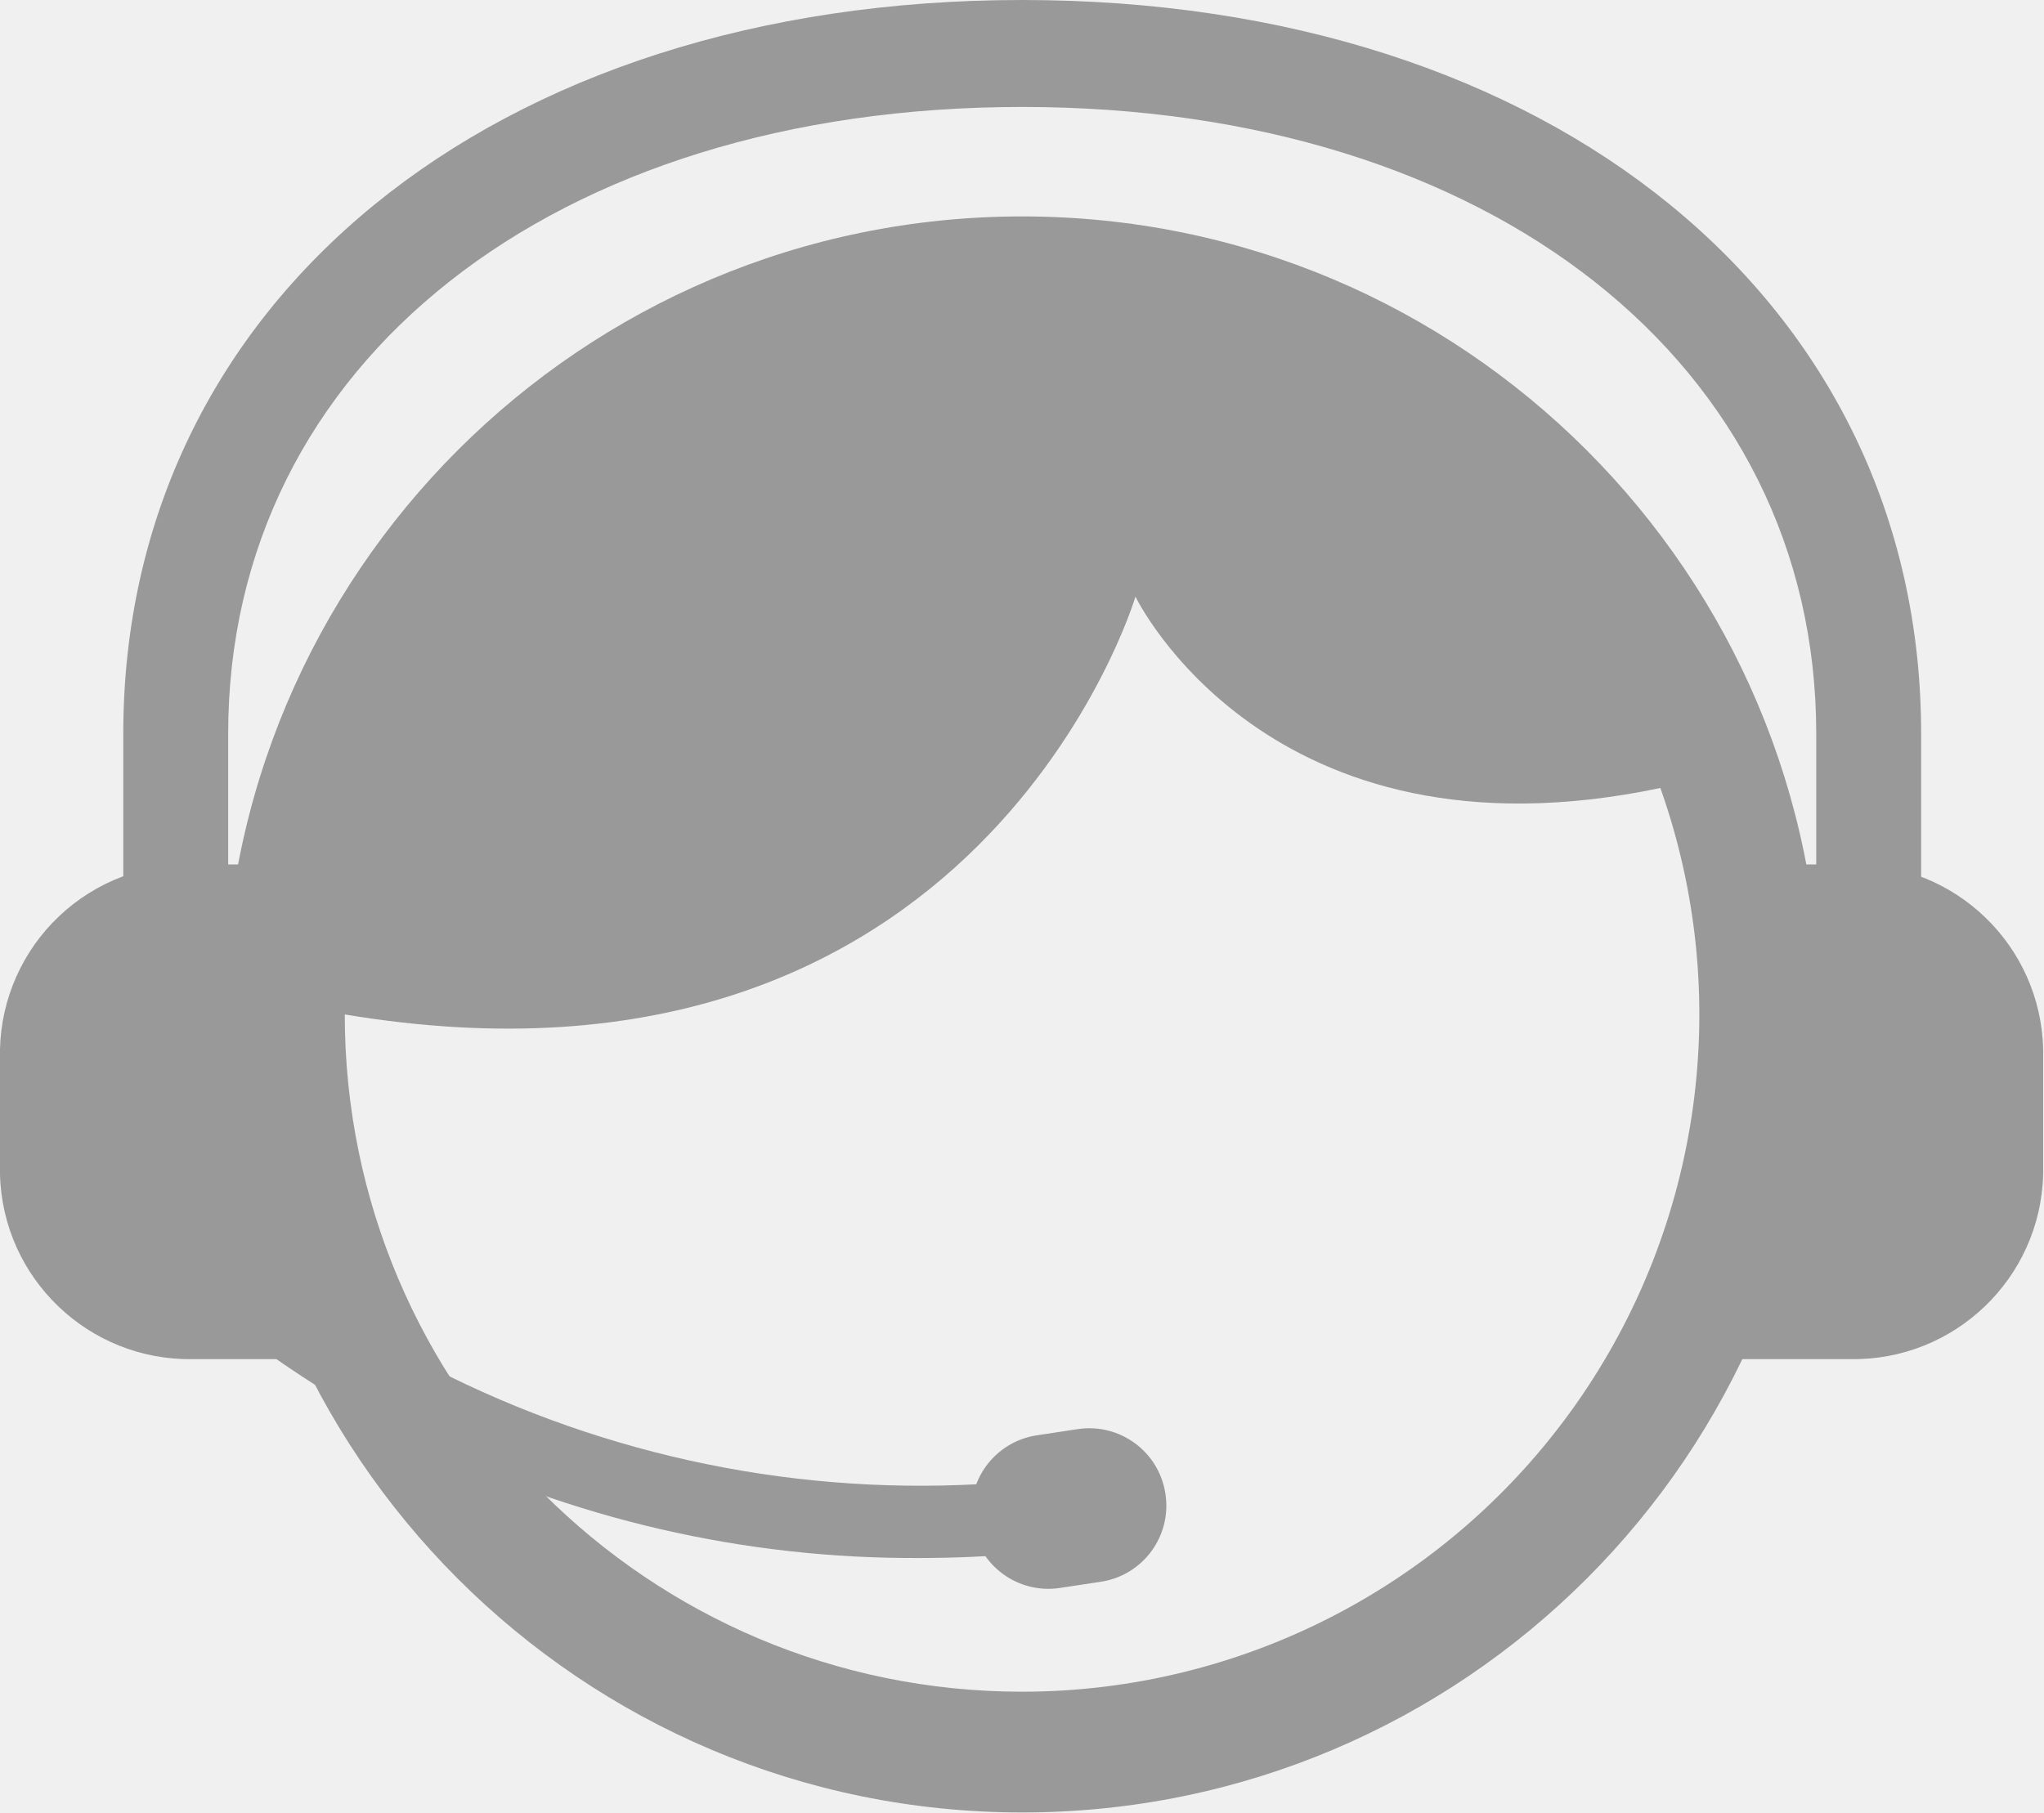
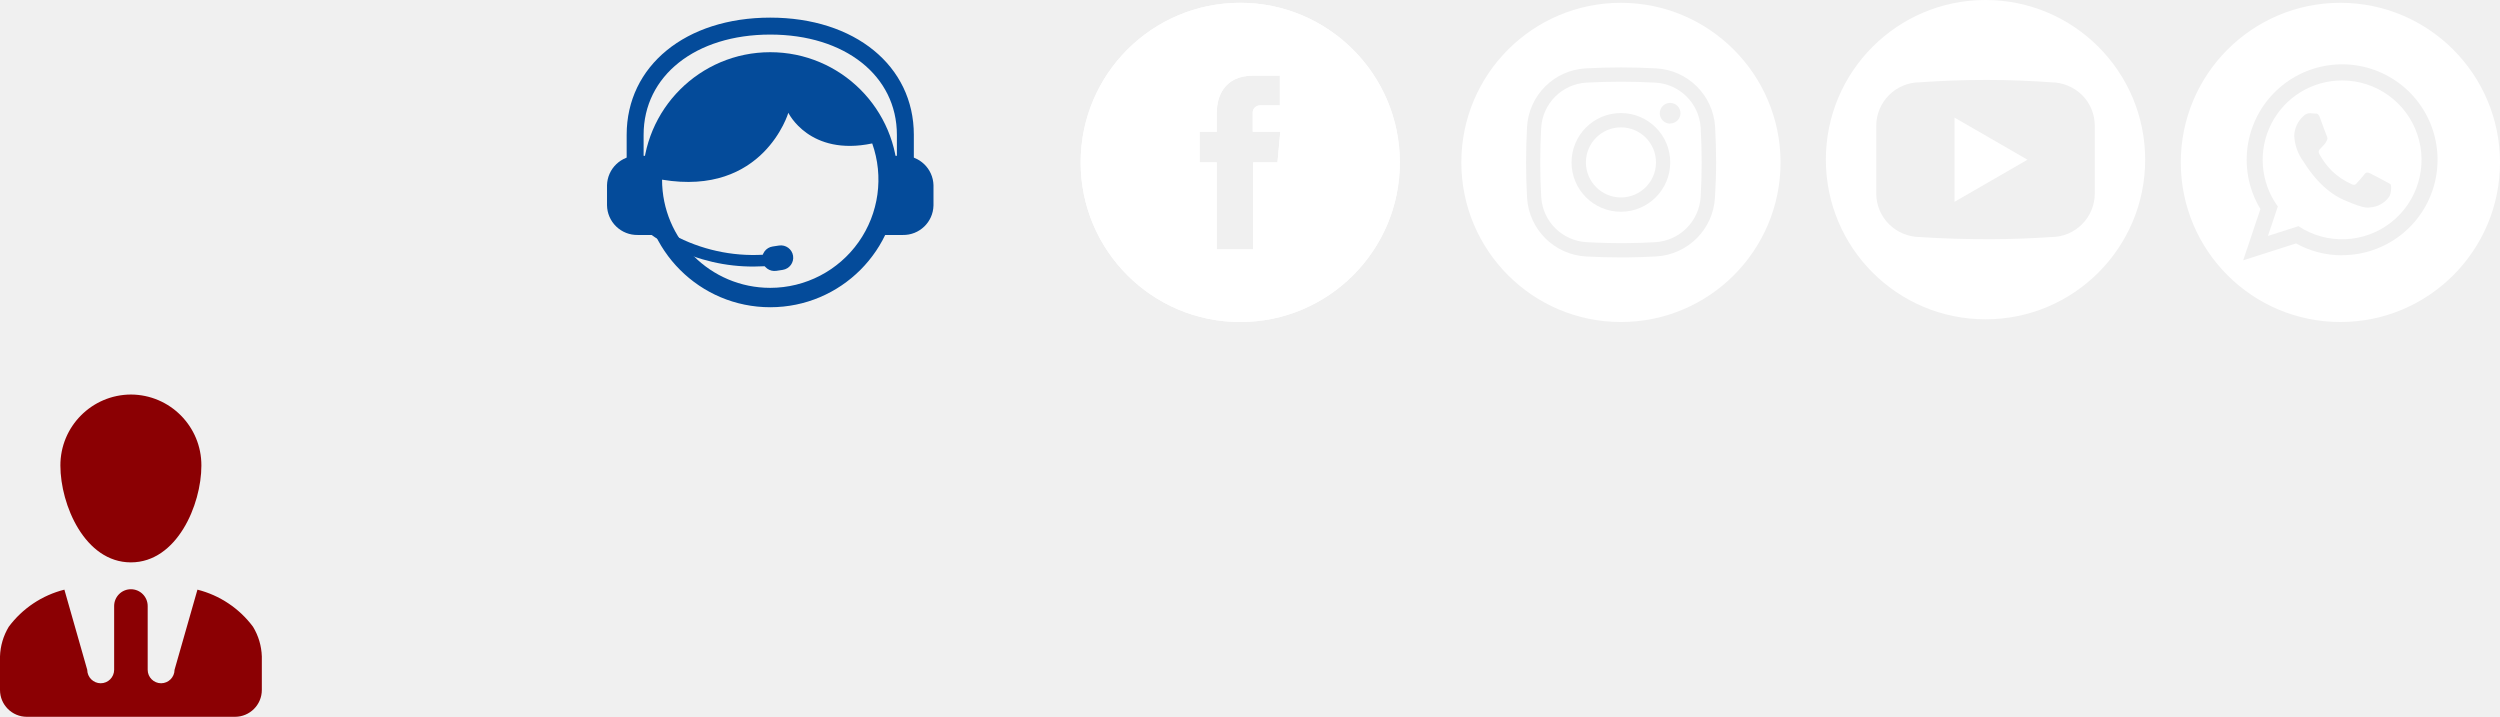
- <svg xmlns="http://www.w3.org/2000/svg" id="icone_telefone" data-name="icone telefone" viewBox="0 0 48.91 43.38">
+ <svg xmlns="http://www.w3.org/2000/svg" viewBox="0 0 482.28 138.28">
  <defs>
-     <style>.cls-1{fill:#999;}</style>
+     <style>.cls-1{fill:#044b9a;}.cls-2{fill:#8b0003;fill-rule:evenodd;}.cls-3{fill:#fff;}</style>
  </defs>
-   <path class="cls-1" d="M25,8.49a19.1,19.1,0,1,0,19.1,19.1A19.1,19.1,0,0,0,25,8.49ZM25,43.8A16.21,16.21,0,0,1,8.79,27.59c15.2,2.54,18.92-10,18.92-10s3.15,6.56,12.56,4.58A16.21,16.21,0,0,1,25,43.8Z" transform="translate(-0.54 -3.31)" />
-   <path class="cls-1" d="M6.81,27.59A16.85,16.85,0,0,1,7.2,24h-2A4.53,4.53,0,0,0,.54,28.42v3a4.54,4.54,0,0,0,4.61,4.42H9A16.8,16.8,0,0,1,6.81,27.59Z" transform="translate(-0.54 -3.31)" />
-   <path class="cls-1" d="M44.85,24H42.8A16.77,16.77,0,0,1,41,35.84h3.82a4.54,4.54,0,0,0,4.61-4.42v-3A4.53,4.53,0,0,0,44.85,24Z" transform="translate(-0.54 -3.31)" />
-   <path class="cls-1" d="M46.51,28.16H44V20.87c0-8.84-7.8-15-19-15S6,12,6,20.87v7.29H3.49V20.87C3.49,10.53,12.33,3.31,25,3.31s21.51,7.22,21.51,17.56Z" transform="translate(-0.54 -3.31)" />
-   <path class="cls-1" d="M22.53,40.6a26.9,26.9,0,0,1-12.06-2.79A26.59,26.59,0,0,1,3.73,33L5,31.75a25,25,0,0,0,6.29,4.5,25.57,25.57,0,0,0,13.54,2.52l.15,1.73C24.2,40.56,23.4,40.6,22.53,40.6Z" transform="translate(-0.54 -3.31)" />
-   <rect class="cls-1" x="23.77" y="37.5" width="4.67" height="3.69" rx="1.84" transform="matrix(0.99, -0.15, 0.15, 0.99, -6.17, 1.07)" />
+   <g id="Icone">
+     <path class="cls-1" d="M32,10.74A24.6,24.6,0,1,0,56.6,35.33,24.6,24.6,0,0,0,32,10.74ZM32,56.2A20.87,20.87,0,0,1,11.13,35.33c19.57,3.28,24.36-12.9,24.36-12.9s4.06,8.45,16.18,5.91A20.88,20.88,0,0,1,32,56.2Z" transform="translate(116.59 -0.67)" />
+     <path class="cls-1" d="M8.58,35.33a21.28,21.28,0,0,1,.5-4.61H6.44A5.83,5.83,0,0,0,.51,36.4v3.87A5.82,5.82,0,0,0,6.44,46h4.92A21.64,21.64,0,0,1,8.58,35.33Z" transform="translate(116.59 -0.67)" />
+     <path class="cls-1" d="M57.56,30.72H54.92a21.28,21.28,0,0,1,.5,4.61A21.64,21.64,0,0,1,52.64,46h4.92a5.82,5.82,0,0,0,5.93-5.68V36.4A5.83,5.83,0,0,0,57.56,30.72Z" transform="translate(116.59 -0.67)" />
+     <path class="cls-1" d="M59.7,36.07H56.43V26.68c0-11.38-10-19.34-24.43-19.34S7.57,15.3,7.57,26.68v9.39H4.3V26.68C4.3,13.37,15.69,4.07,32,4.07s27.7,9.3,27.7,22.61Z" transform="translate(116.59 -0.67)" />
+     <path class="cls-1" d="M28.82,52.09a34.59,34.59,0,0,1-15.53-3.6,34.08,34.08,0,0,1-8.67-6.21l1.57-1.59a31.78,31.78,0,0,0,8.1,5.8,32.73,32.73,0,0,0,17.43,3.24L31.91,52C31,52,29.94,52.09,28.82,52.09Z" transform="translate(116.59 -0.67)" />
+     <rect class="cls-1" x="30.42" y="48.1" width="6.01" height="4.75" rx="2.38" transform="translate(109.38 4.94) rotate(-8.66)" />
+     <path class="cls-2" d="M-67.78,121.58a19.21,19.21,0,0,0-10.72-7.16l-4.42,15.47a2.6,2.6,0,0,1-2.59,2.59,2.6,2.6,0,0,1-2.59-2.59V117.58a3.24,3.24,0,0,0-3.24-3.24,3.24,3.24,0,0,0-3.23,3.24v12.31a2.6,2.6,0,0,1-2.59,2.59,2.61,2.61,0,0,1-2.6-2.59l-4.41-15.47a19.25,19.25,0,0,0-10.73,7.16,11.82,11.82,0,0,0-1.69,5.72c0,.38,0,.84,0,1.29v5.18a5.18,5.18,0,0,0,5.18,5.18h40.15a5.18,5.18,0,0,0,5.18-5.18v-5.18c0-.45,0-.91,0-1.29A11.73,11.73,0,0,0-67.78,121.58Zm-37.16-31.09c0,7.56,4.72,18.67,13.6,18.67s13.6-11.11,13.6-18.67a13.65,13.65,0,0,0-13.6-13.71A13.66,13.66,0,0,0-104.94,90.49Z" transform="translate(116.59 -0.67)" />
+   </g>
+   <g id="Icon_Youtube" data-name="Icon Youtube">
+     <path class="cls-3" d="M122.67,1.21A30.79,30.79,0,1,0,153.46,32,30.83,30.83,0,0,0,122.67,1.21ZM129.85,32h-4.7V48.78h-7V32h-3.31V26.09h3.31V22.26c0-2.75,1.31-7,7-7l5.16,0V21h-3.75a1.42,1.42,0,0,0-1.48,1.61v3.49h5.31Z" transform="translate(116.59 -0.67)" />
+     <path class="cls-3" d="M196.11,1.21A30.79,30.79,0,1,0,226.9,32,30.83,30.83,0,0,0,196.11,1.21Zm18.14,37.54a12.05,12.05,0,0,1-11.36,11.39c-1.88.11-3.8.17-5.71.19h-1.05c-2.25,0-4.51-.06-6.74-.18A12.07,12.07,0,0,1,178,38.84c-.13-2.26-.19-4.56-.19-6.84s.06-4.51.18-6.75a12,12,0,0,1,11.31-11.39,125.73,125.73,0,0,1,13.59,0,12.05,12.05,0,0,1,11.39,11.31c.12,2.27.19,4.57.19,6.84S214.38,36.51,214.25,38.75Z" transform="translate(116.59 -0.67)" />
+     <path class="cls-3" d="M202.7,16.61c-2.19-.12-4.4-.18-6.59-.18s-4.46.06-6.69.18a9.28,9.28,0,0,0-8.7,8.79c-.12,2.19-.18,4.41-.18,6.6s.06,4.47.19,6.69a9.28,9.28,0,0,0,8.82,8.7c2.51.14,5.08.2,7.6.18,1.87,0,3.75-.08,5.58-.18a9.31,9.31,0,0,0,8.76-8.8c.13-2.18.19-4.4.19-6.59s-.06-4.46-.19-6.69A9.27,9.27,0,0,0,202.7,16.61Zm-6.59,24.91A9.52,9.52,0,1,1,205.62,32,9.53,9.53,0,0,1,196.11,41.52Zm9.49-17a2,2,0,1,1,2-2A2,2,0,0,1,205.6,24.49Z" transform="translate(116.59 -0.67)" />
+     <circle class="cls-3" cx="312.7" cy="31.33" r="6.76" />
+     <path class="cls-3" d="M335.23,16.19a15.31,15.31,0,0,0-12.4,24.31l-1.91,5.69,5.88-1.89a15.32,15.32,0,1,0,8.43-28.11Zm9.16,22.31a4.81,4.81,0,0,1-3.26,2.12c-.86,0-.89.67-5.59-1.39s-7.54-7.07-7.76-7.4A9,9,0,0,1,326,26.91a5.26,5.26,0,0,1,1.79-3.86,1.71,1.71,0,0,1,1.28-.54c.31,0,.62.06.9.07s.67-.13,1,.82,1.21,3.31,1.32,3.55a.85.85,0,0,1,0,.82,3.18,3.18,0,0,1-.5.77c-.24.26-.52.59-.73.79s-.5.47-.25,1a14.1,14.1,0,0,0,2.49,3.35,13.29,13.29,0,0,0,3.69,2.48c.47.25.74.22,1-.08s1.22-1.33,1.55-1.79.65-.37,1.07-.19,2.69,1.39,3.15,1.65.77.38.88.58A3.91,3.91,0,0,1,344.39,38.5Z" transform="translate(116.59 -0.67)" />
+     <path class="cls-3" d="M334.89,1.21A30.79,30.79,0,1,0,365.69,32,30.82,30.82,0,0,0,334.89,1.21Zm.34,48.71a18.28,18.28,0,0,1-8.89-2.29l-10.19,3.26L319.47,41a18.41,18.41,0,1,1,15.76,8.9Z" transform="translate(116.59 -0.67)" />
+     <path class="cls-3" d="M122.67,1.21A30.79,30.79,0,1,0,153.46,32,30.83,30.83,0,0,0,122.67,1.21ZM129.85,32h-4.7V48.78h-7V32h-3.31V26.09h3.31V22.26c0-2.75,1.31-7,7-7l5.16,0V21h-3.75a1.42,1.42,0,0,0-1.48,1.61v3.49h5.31Z" transform="translate(116.59 -0.67)" />
+     <polygon class="cls-3" points="377.05 22.69 377.05 30.81 377.05 38.93 384.09 34.87 391.12 30.81 384.09 26.75 377.05 22.69" />
+     <path class="cls-3" d="M266.44.67a30.8,30.8,0,1,0,30.8,30.79A30.82,30.82,0,0,0,266.44.67ZM287.52,38a8.42,8.42,0,0,1-8.39,8.4c-3.68.25-7.57.4-11.65.42-4.85,0-9.43-.13-13.72-.42a8.59,8.59,0,0,1-5.93-2.47A8.38,8.38,0,0,1,245.36,38V24.94a8.42,8.42,0,0,1,8.4-8.39c4-.29,8.29-.46,12.84-.46s8.62.18,12.53.46A8.58,8.58,0,0,1,285.06,19a8.37,8.37,0,0,1,2.46,5.93Z" transform="translate(116.59 -0.67)" />
+   </g>
</svg>
